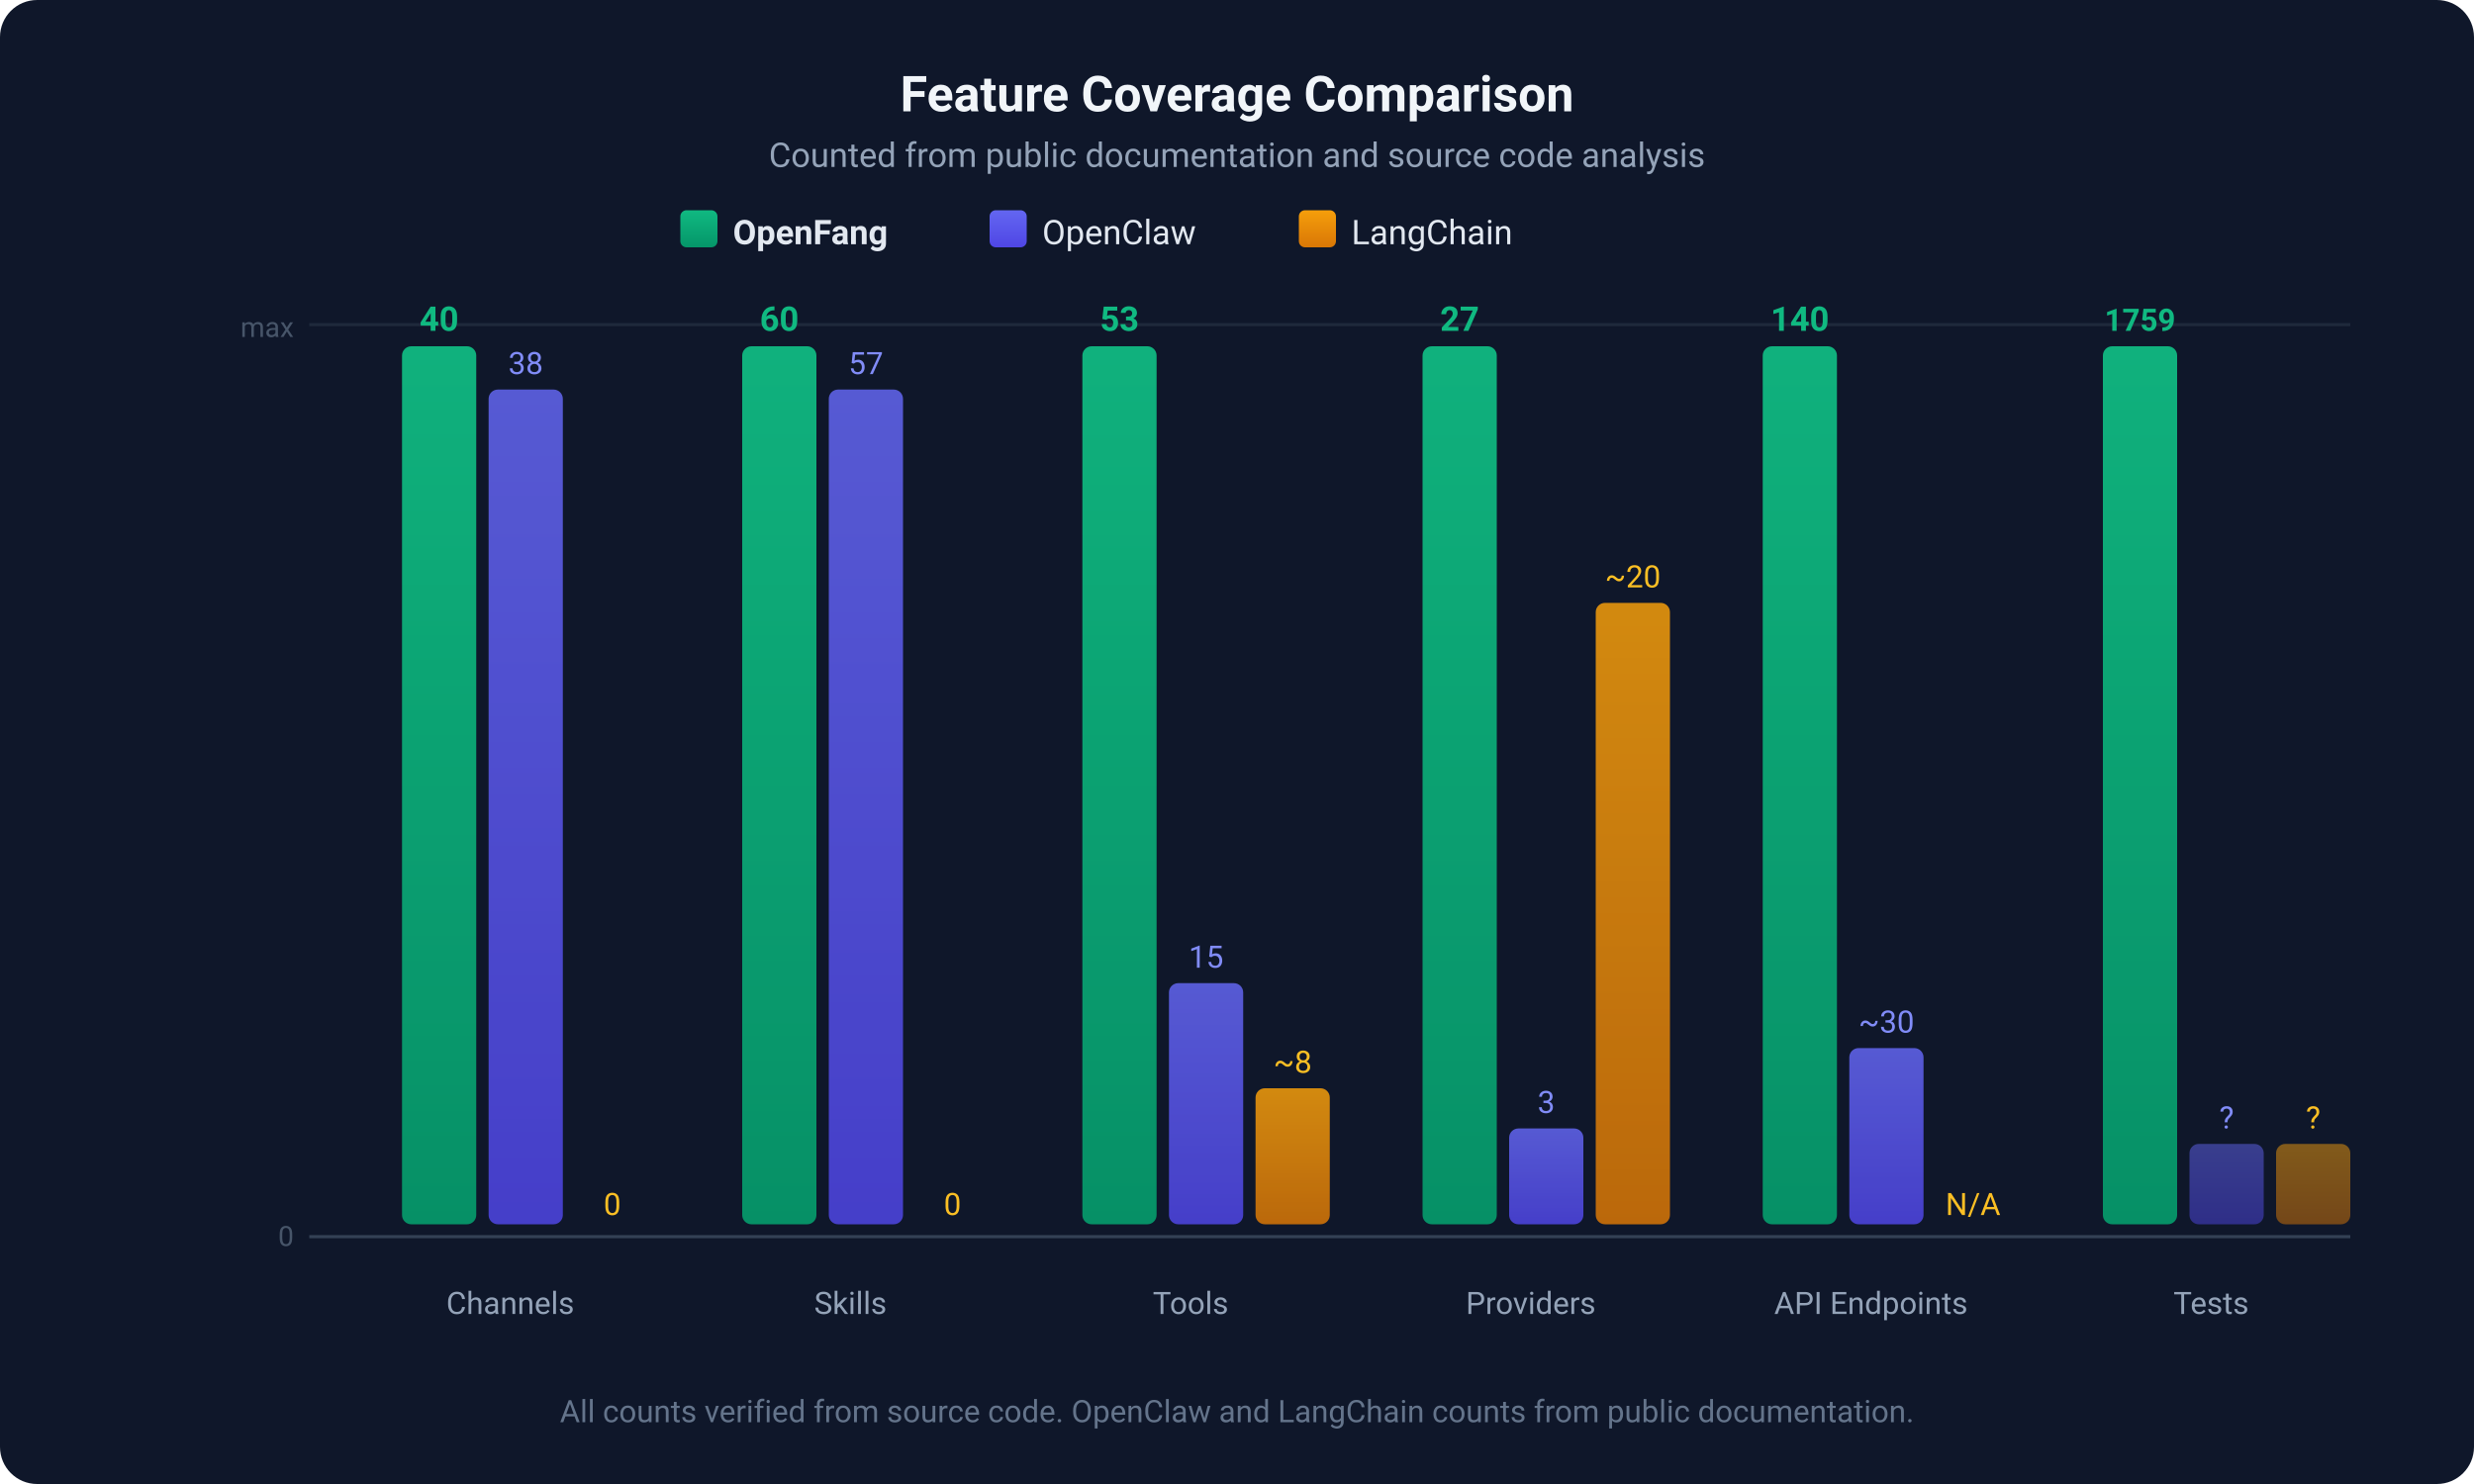
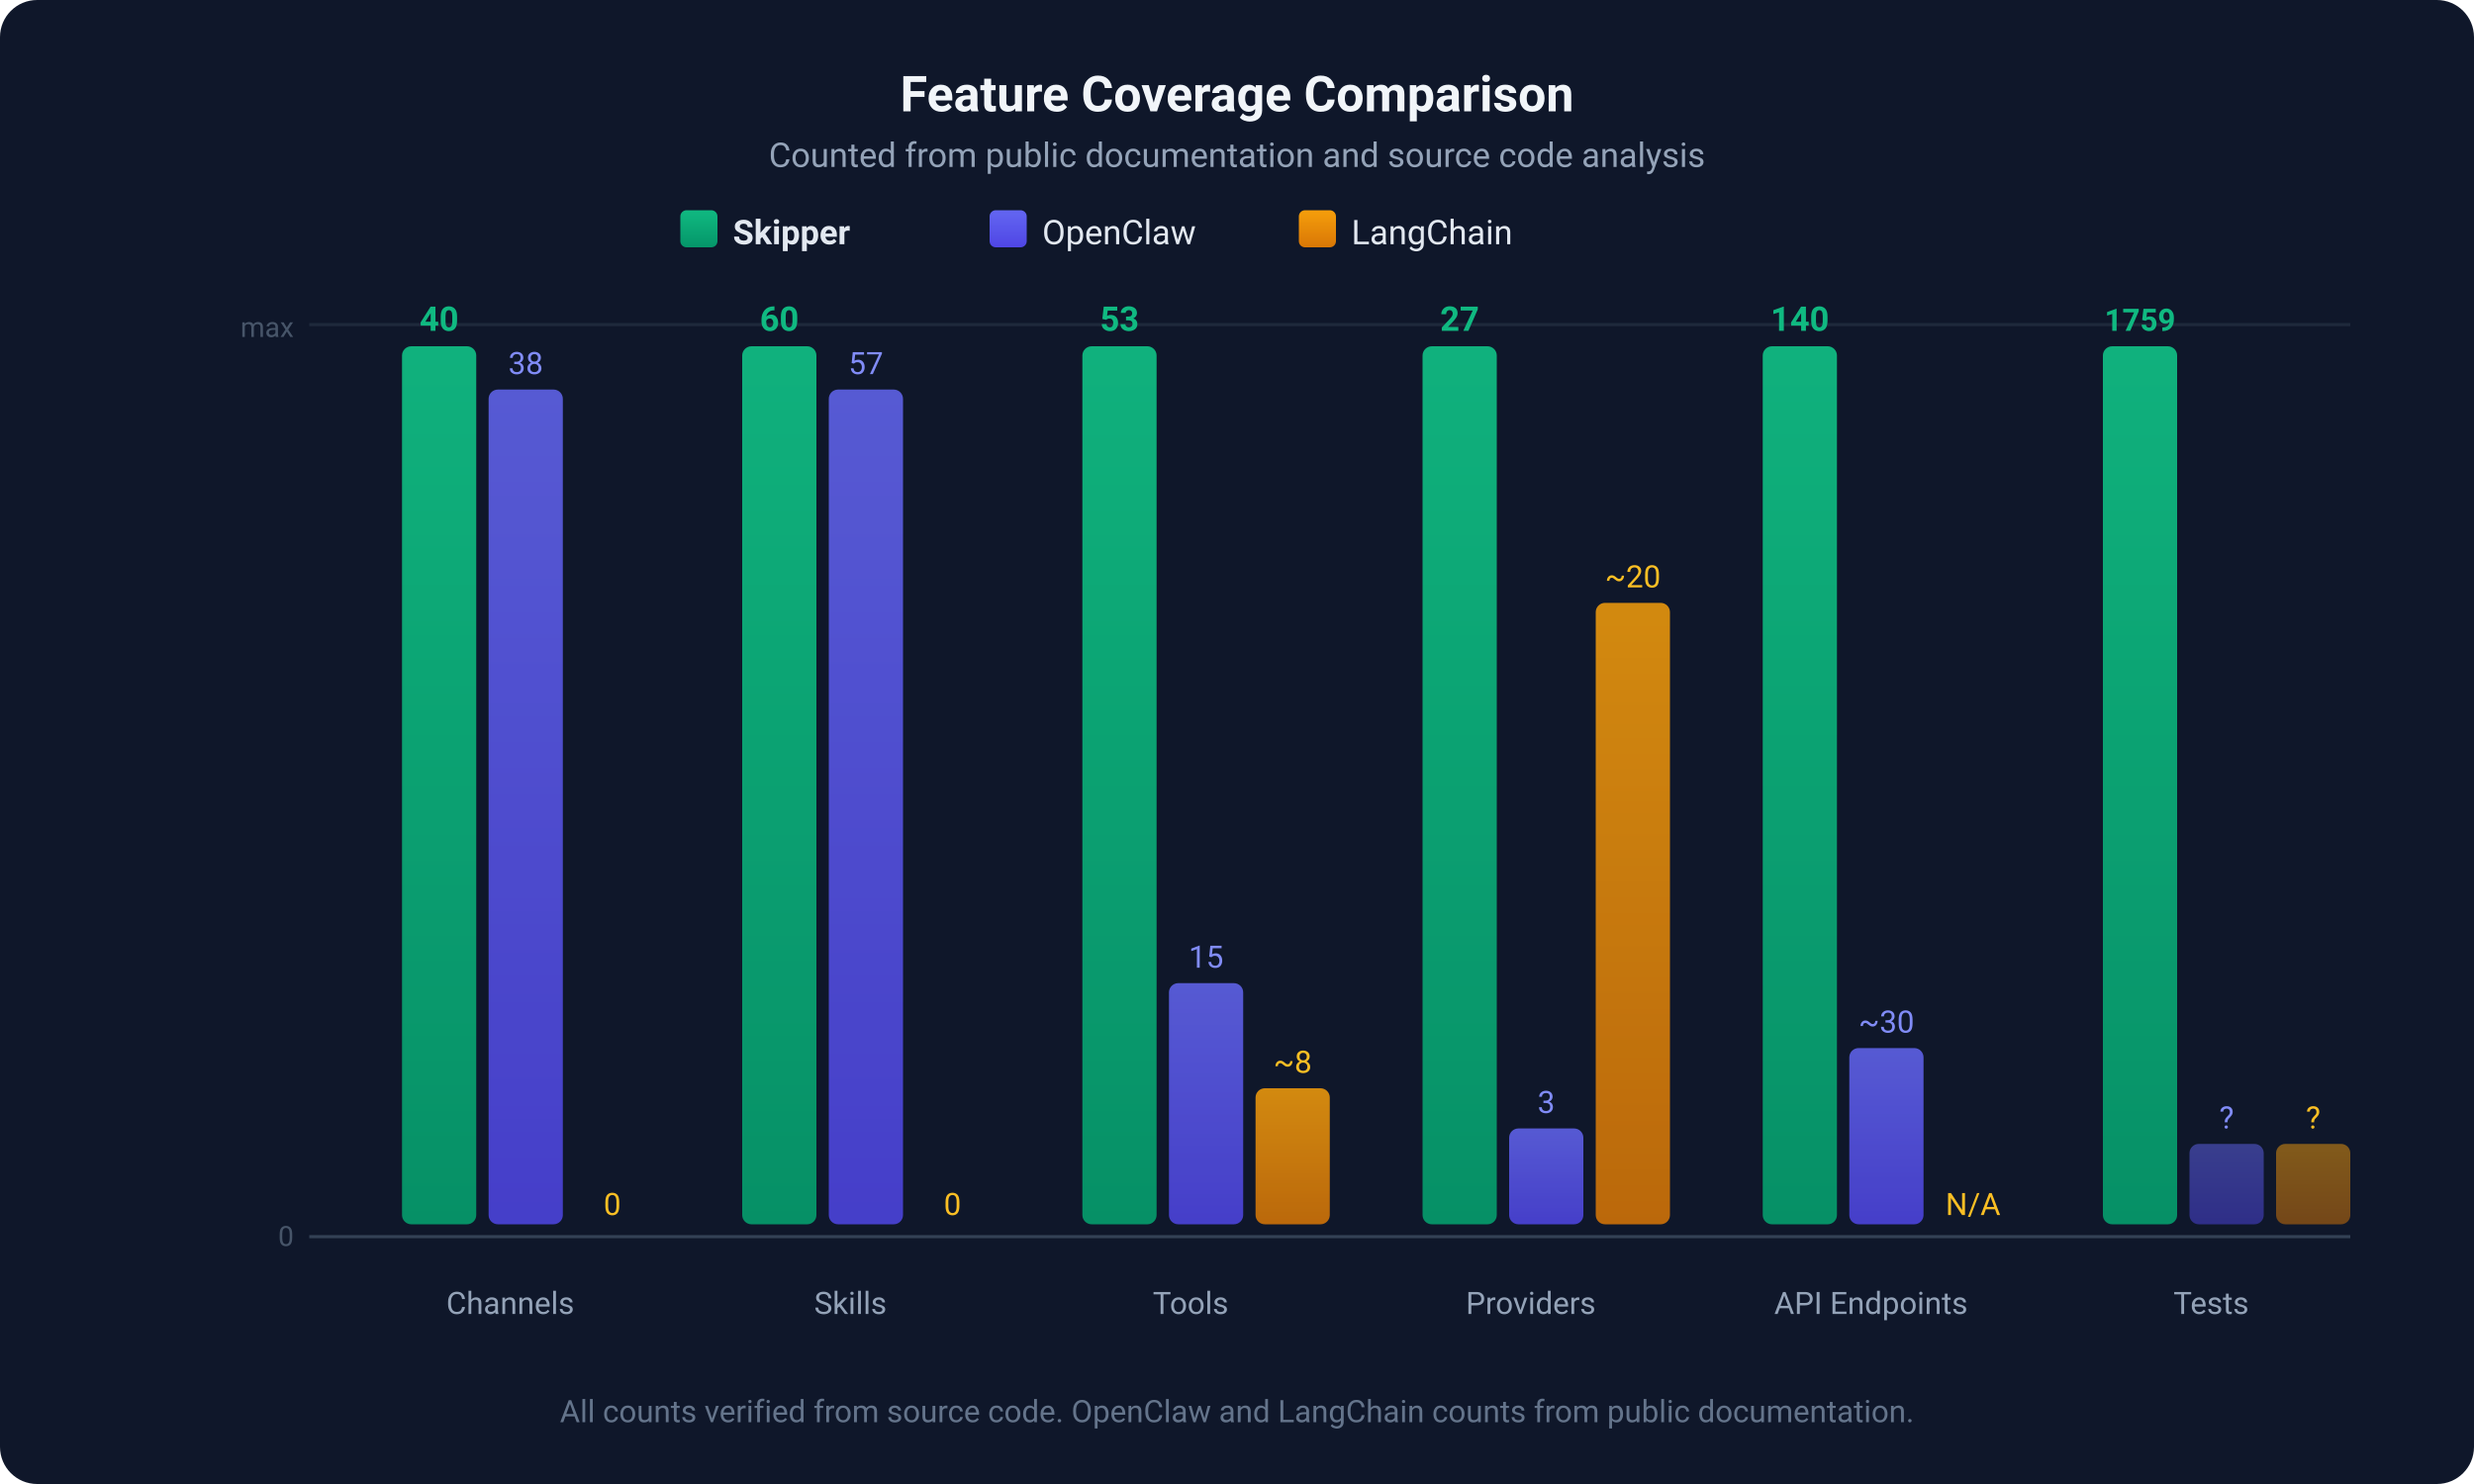
<svg xmlns="http://www.w3.org/2000/svg" viewBox="0 0 800 480" font-family="-apple-system,BlinkMacSystemFont,'Segoe UI',Roboto,Helvetica,Arial,sans-serif">
  <defs>
    <linearGradient id="of" x1="0" y1="0" x2="0" y2="1">
      <stop offset="0%" stop-color="#10b981" />
      <stop offset="100%" stop-color="#059669" />
    </linearGradient>
    <linearGradient id="oc" x1="0" y1="0" x2="0" y2="1">
      <stop offset="0%" stop-color="#6366f1" />
      <stop offset="100%" stop-color="#4f46e5" />
    </linearGradient>
    <linearGradient id="lc" x1="0" y1="0" x2="0" y2="1">
      <stop offset="0%" stop-color="#f59e0b" />
      <stop offset="100%" stop-color="#d97706" />
    </linearGradient>
  </defs>
  <rect width="800" height="480" rx="12" fill="#0f172a" />
  <text x="400" y="36" text-anchor="middle" fill="#f1f5f9" font-size="16" font-weight="700">Feature Coverage Comparison</text>
  <text x="400" y="54" text-anchor="middle" fill="#94a3b8" font-size="11">Counted from public documentation and source code analysis</text>
  <rect x="220" y="68" width="12" height="12" rx="2" fill="url(#of)" />
-   <text x="237" y="79" fill="#e2e8f0" font-size="11" font-weight="600">OpenFang</text>
+   <text x="237" y="79" fill="#e2e8f0" font-size="11" font-weight="600">Skipper</text>
  <rect x="320" y="68" width="12" height="12" rx="2" fill="url(#oc)" />
  <text x="337" y="79" fill="#e2e8f0" font-size="11">OpenClaw</text>
  <rect x="420" y="68" width="12" height="12" rx="2" fill="url(#lc)" />
  <text x="437" y="79" fill="#e2e8f0" font-size="11">LangChain</text>
  <line x1="100" y1="105" x2="760" y2="105" stroke="#1e293b" stroke-width="1" />
  <line x1="100" y1="400" x2="760" y2="400" stroke="#334155" stroke-width="1" />
  <text x="165" y="425" text-anchor="middle" fill="#94a3b8" font-size="10">Channels</text>
  <text x="275" y="425" text-anchor="middle" fill="#94a3b8" font-size="10">Skills</text>
  <text x="385" y="425" text-anchor="middle" fill="#94a3b8" font-size="10">Tools</text>
  <text x="495" y="425" text-anchor="middle" fill="#94a3b8" font-size="10">Providers</text>
  <text x="605" y="425" text-anchor="middle" fill="#94a3b8" font-size="10">API Endpoints</text>
  <text x="715" y="425" text-anchor="middle" fill="#94a3b8" font-size="10">Tests</text>
  <text x="95" y="403" text-anchor="end" fill="#475569" font-size="9">0</text>
  <text x="95" y="109" text-anchor="end" fill="#475569" font-size="9">max</text>
  <rect x="130" y="112" width="24" height="284" rx="3" fill="url(#of)" opacity="0.95" />
  <text x="142" y="107" text-anchor="middle" fill="#10b981" font-size="11" font-weight="700">40</text>
  <rect x="158" y="126" width="24" height="270" rx="3" fill="url(#oc)" opacity="0.85" />
  <text x="170" y="121" text-anchor="middle" fill="#818cf8" font-size="10">38</text>
  <rect x="186" y="396" width="24" height="0" rx="3" fill="url(#lc)" />
  <text x="198" y="393" text-anchor="middle" fill="#fbbf24" font-size="10">0</text>
  <rect x="240" y="112" width="24" height="284" rx="3" fill="url(#of)" opacity="0.95" />
  <text x="252" y="107" text-anchor="middle" fill="#10b981" font-size="11" font-weight="700">60</text>
  <rect x="268" y="126" width="24" height="270" rx="3" fill="url(#oc)" opacity="0.85" />
  <text x="280" y="121" text-anchor="middle" fill="#818cf8" font-size="10">57</text>
  <rect x="296" y="396" width="24" height="0" rx="3" fill="url(#lc)" />
  <text x="308" y="393" text-anchor="middle" fill="#fbbf24" font-size="10">0</text>
  <rect x="350" y="112" width="24" height="284" rx="3" fill="url(#of)" opacity="0.95" />
  <text x="362" y="107" text-anchor="middle" fill="#10b981" font-size="11" font-weight="700">53</text>
  <rect x="378" y="318" width="24" height="78" rx="3" fill="url(#oc)" opacity="0.85" />
  <text x="390" y="313" text-anchor="middle" fill="#818cf8" font-size="10">15</text>
  <rect x="406" y="352" width="24" height="44" rx="3" fill="url(#lc)" opacity="0.85" />
  <text x="418" y="347" text-anchor="middle" fill="#fbbf24" font-size="10">~8</text>
  <rect x="460" y="112" width="24" height="284" rx="3" fill="url(#of)" opacity="0.95" />
  <text x="472" y="107" text-anchor="middle" fill="#10b981" font-size="11" font-weight="700">27</text>
  <rect x="488" y="365" width="24" height="31" rx="3" fill="url(#oc)" opacity="0.85" />
  <text x="500" y="360" text-anchor="middle" fill="#818cf8" font-size="10">3</text>
  <rect x="516" y="195" width="24" height="201" rx="3" fill="url(#lc)" opacity="0.85" />
  <text x="528" y="190" text-anchor="middle" fill="#fbbf24" font-size="10">~20</text>
  <rect x="570" y="112" width="24" height="284" rx="3" fill="url(#of)" opacity="0.95" />
  <text x="582" y="107" text-anchor="middle" fill="#10b981" font-size="11" font-weight="700">140</text>
  <rect x="598" y="339" width="24" height="57" rx="3" fill="url(#oc)" opacity="0.85" />
  <text x="610" y="334" text-anchor="middle" fill="#818cf8" font-size="10">~30</text>
  <rect x="626" y="396" width="24" height="0" rx="3" fill="url(#lc)" />
  <text x="638" y="393" text-anchor="middle" fill="#fbbf24" font-size="10">N/A</text>
  <rect x="680" y="112" width="24" height="284" rx="3" fill="url(#of)" opacity="0.95" />
  <text x="692" y="107" text-anchor="middle" fill="#10b981" font-size="10" font-weight="700">1759</text>
  <rect x="708" y="370" width="24" height="26" rx="3" fill="url(#oc)" opacity="0.5" />
  <text x="720" y="365" text-anchor="middle" fill="#818cf8" font-size="10">?</text>
  <rect x="736" y="370" width="24" height="26" rx="3" fill="url(#lc)" opacity="0.5" />
  <text x="748" y="365" text-anchor="middle" fill="#fbbf24" font-size="10">?</text>
  <text x="400" y="460" text-anchor="middle" fill="#64748b" font-size="10">All counts verified from source code. OpenClaw and LangChain counts from public documentation.</text>
</svg>
